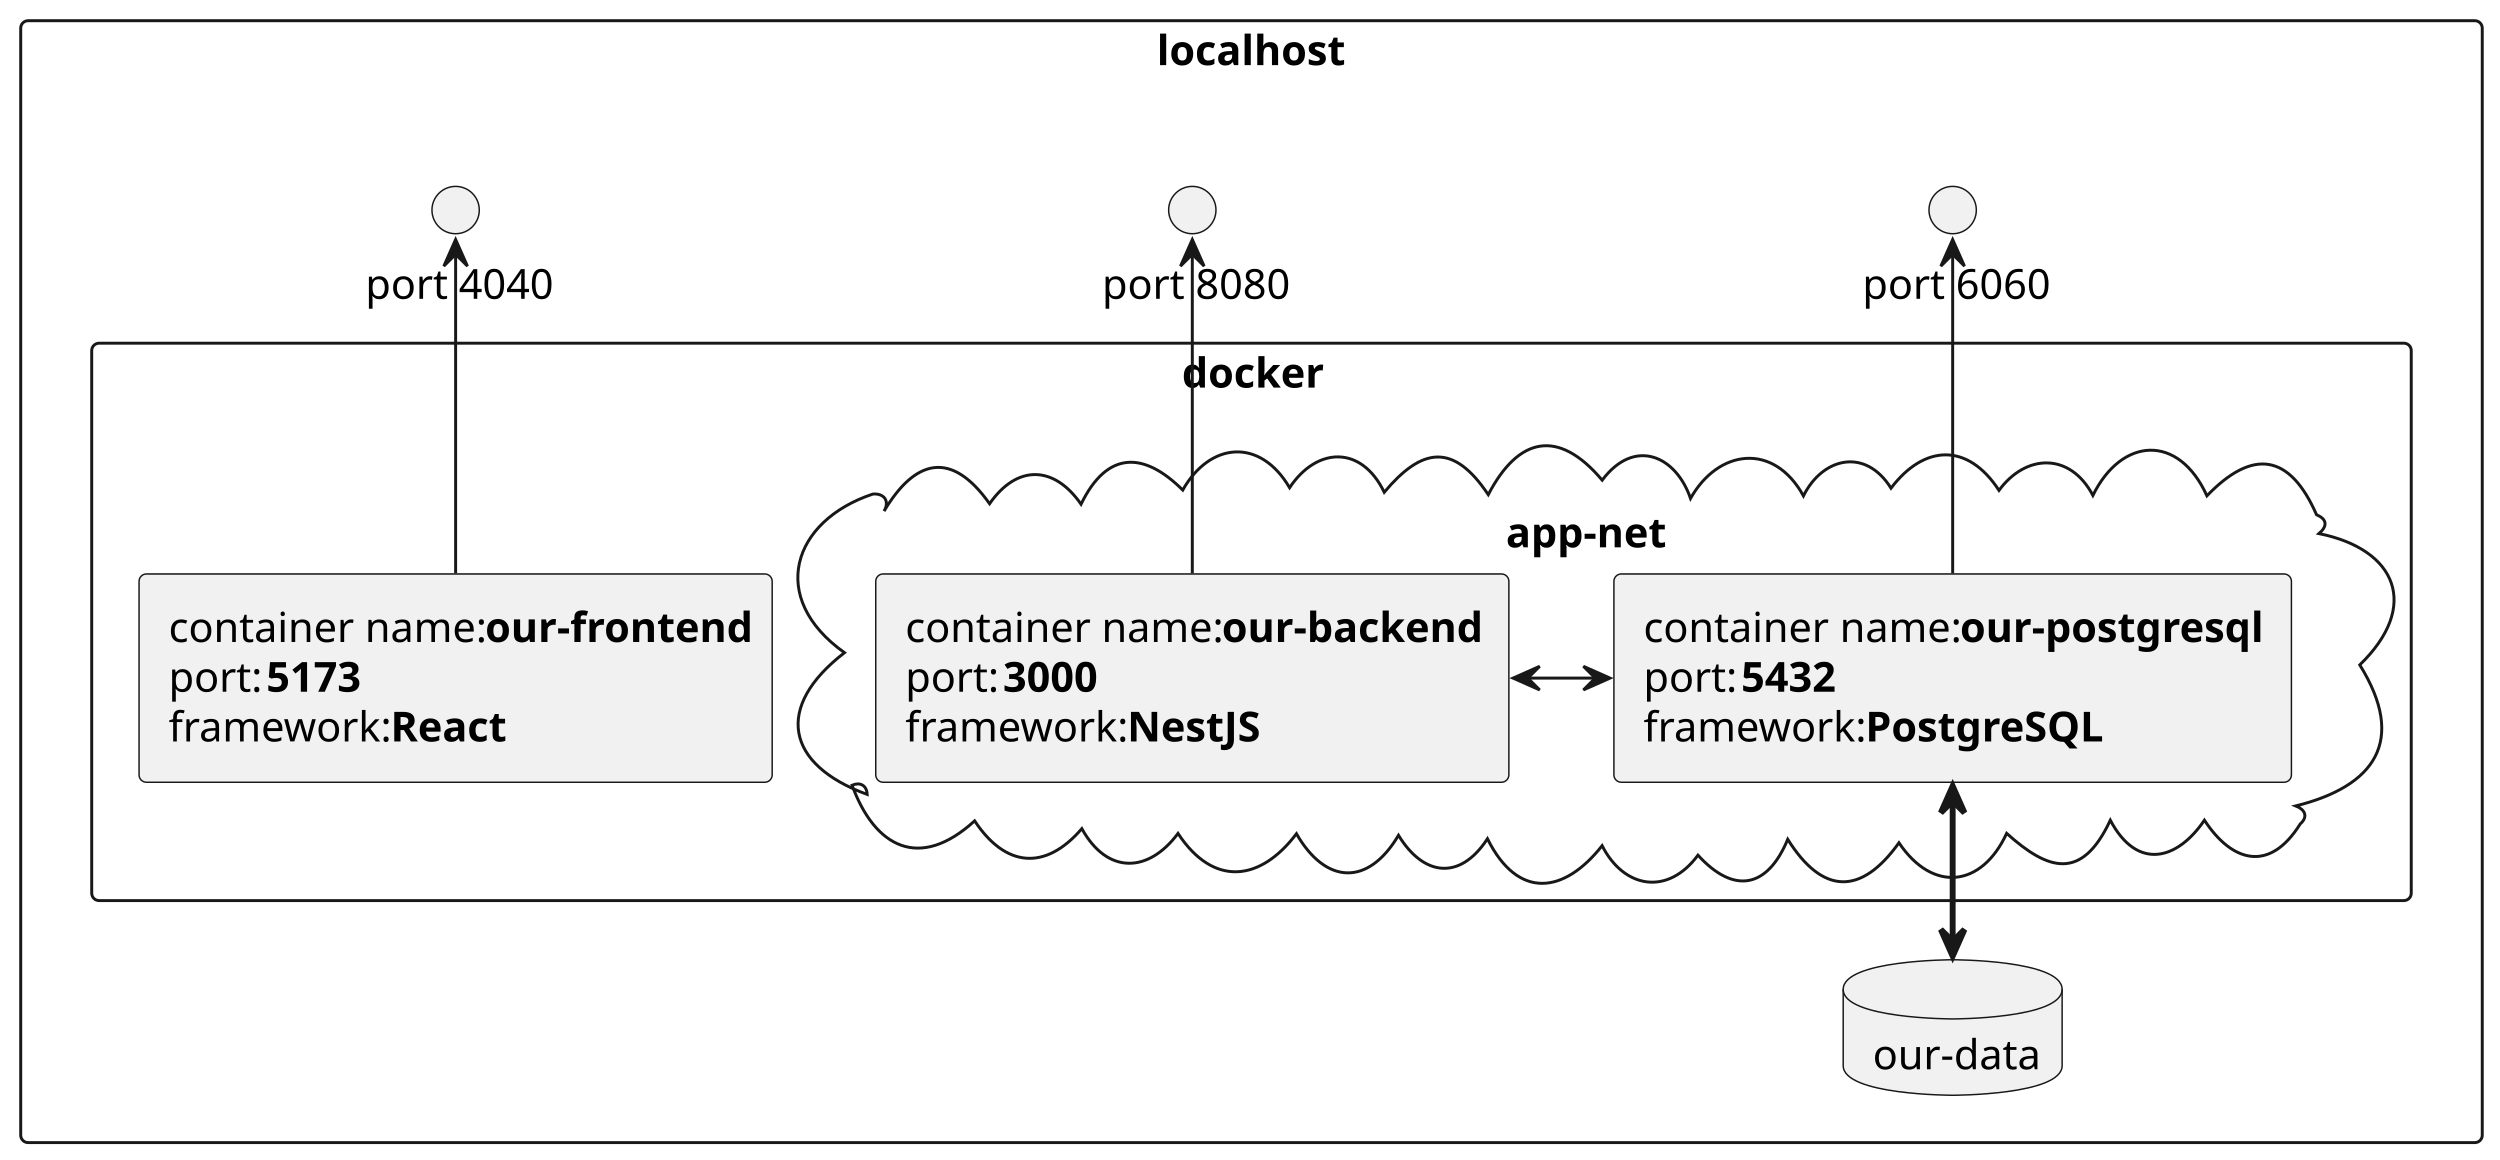
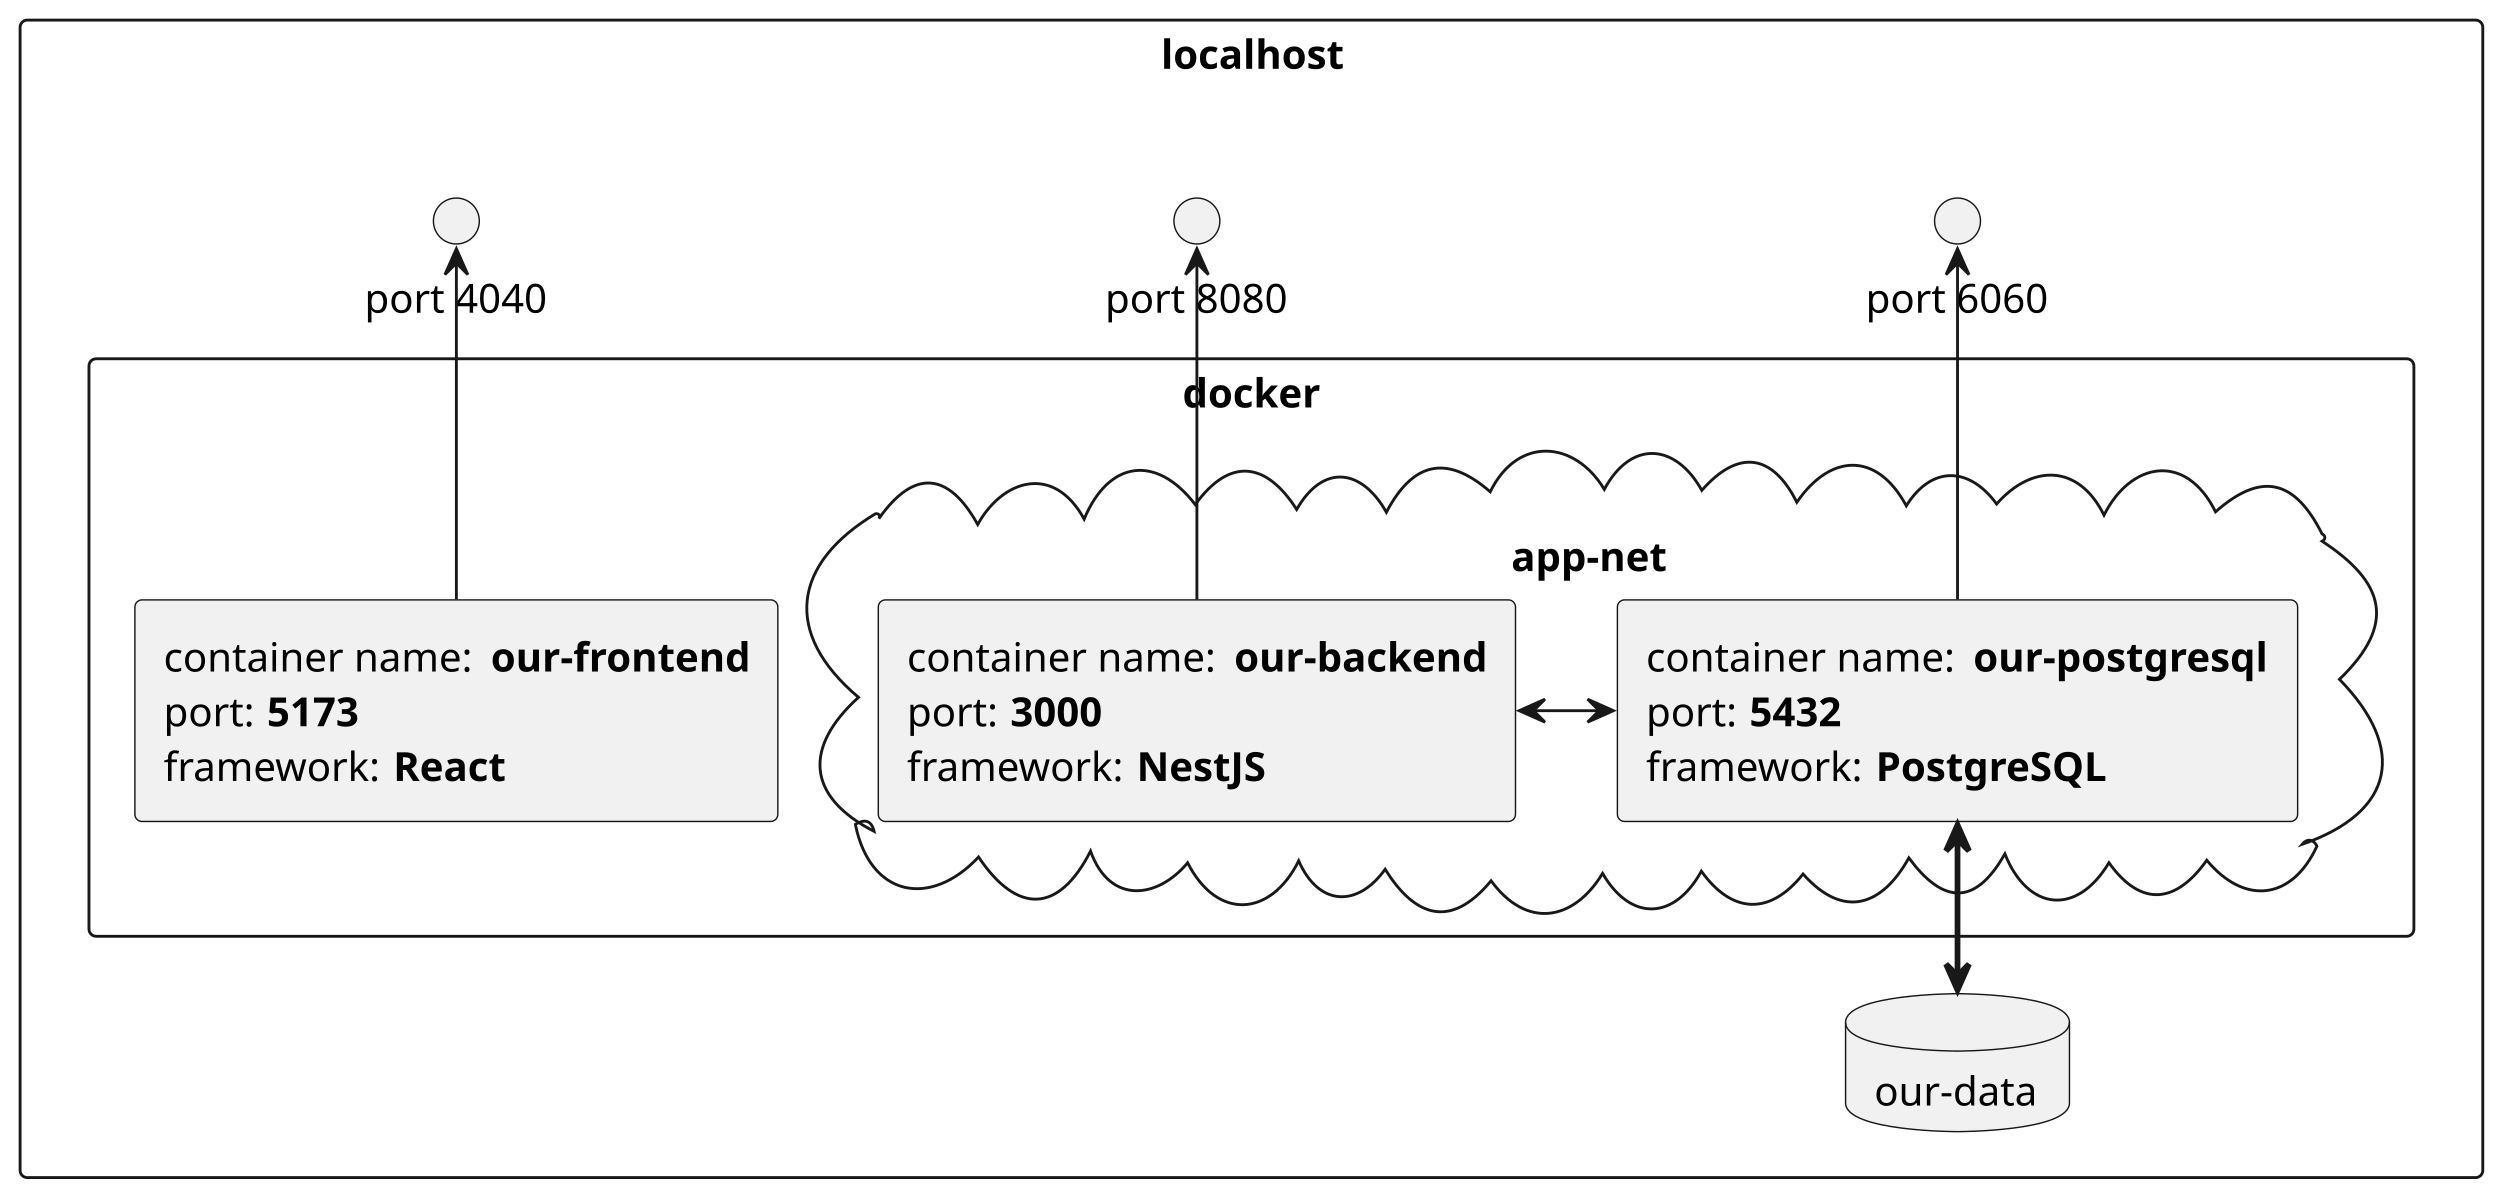
- <svg xmlns="http://www.w3.org/2000/svg" contentStyleType="text/css" height="392px" preserveAspectRatio="none" style="width:845px;height:392px;background:#FFFFFF;" version="1.1" viewBox="0 0 845 392" width="845px" zoomAndPan="magnify">
+ <svg xmlns="http://www.w3.org/2000/svg" contentStyleType="text/css" height="416px" preserveAspectRatio="none" style="width:871px;height:416px;background:#FFFFFF;" version="1.1" viewBox="0 0 871 416" width="871px" zoomAndPan="magnify">
  <defs />
  <g>
    <g id="cluster_localhost">
-       <rect fill="none" height="379.2" rx="2.5" ry="2.5" style="stroke:#181818;stroke-width:1.0;" width="832" x="7" y="7" />
-       <text fill="#000000" font-family="sans-serif" font-size="14" font-weight="bold" lengthAdjust="spacing" textLength="64" x="391" y="22.006">localhost</text>
+       <rect fill="none" height="403.27" rx="2.5" ry="2.5" style="stroke:#181818;stroke-width:1.0;" width="858" x="7" y="7" />
+       <text fill="#000000" font-family="sans-serif" font-size="14" font-weight="bold" lengthAdjust="spacing" textLength="63" x="404.5" y="23.966">localhost</text>
    </g>
    <g id="cluster_docker">
-       <rect fill="none" height="188.4" rx="2.5" ry="2.5" style="stroke:#181818;stroke-width:1.0;" width="784" x="31" y="116" />
-       <text fill="#000000" font-family="sans-serif" font-size="14" font-weight="bold" lengthAdjust="spacing" textLength="47" x="399.5" y="131.006">docker</text>
+       <rect fill="none" height="201.2" rx="2.5" ry="2.5" style="stroke:#181818;stroke-width:1.0;" width="810" x="31" y="125" />
+       <text fill="#000000" font-family="sans-serif" font-size="14" font-weight="bold" lengthAdjust="spacing" textLength="48" x="412" y="141.966">docker</text>
    </g>
    <g id="cluster_app-net">
-       <path d="M298.804,172.776 C309.255,155.231 321.5,151.935 334.48,170.262 C343.738,156.937 356.273,157.256 365.391,170.426 C374.208,152.261 386.595,152.533 399.766,165.64 C408.986,149.322 425.937,147.863 435.887,164.847 C445.045,151.041 460.148,150.367 467.875,166.383 C480.517,151.322 491.143,149.416 503.032,167.19 C513.203,147.713 526.65,144.628 541.539,162.3 C552.474,147.748 566.461,154.025 571.397,168.475 C580.716,151.872 599.462,149.27 609.569,167.614 C615.939,154.724 630.424,151.046 639.161,165.005 C650.35,150.211 665.104,149.517 675.66,165.749 C684.769,153.312 699.733,152.869 707.399,167.444 C717.127,147.682 736.364,146.439 745.941,167.587 C761.387,151.554 773.92,153.248 783,174 C786.741,175.566 786.614,177.949 783.816,180.354 C810.128,185.661 818.096,204.883 797.605,224.732 C813.663,250.598 802.46,265.806 776,272.4 C778.961,273.587 780.354,275.937 777.458,278.519 C767.011,295.235 754.298,291.318 745.091,277.217 C735.975,290.697 722.418,294.475 713.284,277.236 C703.571,298.03 692.183,294.187 678.249,281.675 C669.863,299.9 653.322,301.915 641.849,284.861 C628.969,302.841 615.991,302.405 604.256,283.689 C597.375,300.27 586.078,302.395 573.91,289.051 C563.722,302.867 548.894,300.363 541.514,285.841 C528.832,301.961 513.2,304.447 502.756,283.501 C493.34,297.923 481.014,296.026 472.694,282.329 C462.346,299.783 448.019,298.903 438.201,281.8 C426.069,297.895 410.213,300.006 398.166,281.7 C388.146,295.165 374.24,295.643 365.663,280.084 C353.167,294.602 339.737,293.053 329.43,277.45 C310.729,294.522 295.645,286.341 288,265.4 C290.735,264.245 292.958,265.443 293.109,268.52 C265.482,258.445 261.657,238.918 285.435,220.609 C259.344,202.051 267.793,176.049 295,167 C298.786,166.648 300.821,169.306 298.804,172.776 " fill="none" style="stroke:#181818;stroke-width:1.0;" />
-       <text fill="#000000" font-family="sans-serif" font-size="14" font-weight="bold" lengthAdjust="spacing" textLength="53" x="509" y="185.006">app-net</text>
+       <path d="M306.184,180.707 C318.464,163.252 330.456,164.416 340.633,182.732 C349.419,166.897 367.147,161.541 377.719,180.848 C386.297,160.288 402.874,158.17 416.432,175.798 C428.538,159.032 441.253,161.036 451.756,177.502 C461.138,161.145 474.609,163.481 483.017,178.474 C492.212,160.997 503.942,158.065 519.197,171.345 C528.726,151.845 548.628,153.358 558.939,170.497 C568.371,153.042 583.819,154.501 592.91,170.84 C605.504,156.519 617.374,157.85 626.025,174.99 C637.554,158.127 653.793,157.059 664.158,176.223 C673.045,162 686.191,162.631 695.619,175.596 C707.838,161.715 724.135,161.458 733.036,179.487 C742.264,160.977 761.474,157.278 771.896,178.315 C788.114,163.996 799.616,167.319 809,186 C810.318,186.64 810.273,187.889 809.043,188.572 C830.711,202.808 835.23,217.208 815.064,236.68 C838.525,260.724 834.581,282.884 802,294.2 C803.734,292.033 806.008,292.328 807.231,294.779 C798.54,313.685 781.985,315.519 768.837,299.707 C758.282,314.612 746.09,316.441 734.756,300.571 C723.518,319.361 706.446,317.376 698.499,297.487 C688.091,315.893 676.898,314.946 665.042,298.892 C655.795,315.545 642.393,320.487 628.18,304.5 C616.667,319.047 603.453,318.462 592.754,303.522 C583.518,320.389 568.341,321.419 558.338,304.296 C548.182,320.998 531.866,323.77 519.494,306.857 C505.417,323.864 493.013,319.503 482.577,302.863 C472.827,316.43 459.347,315.663 452.466,299.916 C442.793,319.406 424.144,320.935 413.771,300.597 C403.29,313.169 386.658,315.307 379.943,296.533 C368.774,318.47 354.301,318.518 340.933,298.582 C324.272,316.407 303.178,312.687 298,287.2 C301.139,285.313 303.6,285.663 304.532,289.653 C280.722,277.36 280.086,260.225 299.096,242.949 C272.47,220.483 276.139,196.344 305,179 C306.204,178.809 306.812,179.626 306.184,180.707 " fill="none" style="stroke:#181818;stroke-width:1.0;" />
+       <text fill="#000000" font-family="sans-serif" font-size="14" font-weight="bold" lengthAdjust="spacing" textLength="54" x="526.5" y="198.966">app-net</text>
    </g>
    <g id="elem_our_data">
-       <path d="M623,334.4 C623,324.4 660,324.4 660,324.4 C660,324.4 697,324.4 697,334.4 L697,360.2 C697,370.2 660,370.2 660,370.2 C660,370.2 623,370.2 623,360.2 L623,334.4 " fill="#F1F1F1" style="stroke:#181818;stroke-width:0.5;" />
-       <path d="M623,334.4 C623,344.4 660,344.4 660,344.4 C660,344.4 697,344.4 697,334.4 " fill="none" style="stroke:#181818;stroke-width:0.5;" />
-       <text fill="#000000" font-family="sans-serif" font-size="14" lengthAdjust="spacing" textLength="54" x="633" y="361.406">our-data</text>
+       <path d="M643,356.2 C643,346.2 682,346.2 682,346.2 C682,346.2 721,346.2 721,356.2 L721,384.268 C721,394.268 682,394.268 682,394.268 C682,394.268 643,394.268 643,384.268 L643,356.2 " fill="#F1F1F1" style="stroke:#181818;stroke-width:0.5;" />
+       <path d="M643,356.2 C643,366.2 682,366.2 682,366.2 C682,366.2 721,366.2 721,356.2 " fill="none" style="stroke:#181818;stroke-width:0.5;" />
+       <text fill="#000000" font-family="sans-serif" font-size="14" lengthAdjust="spacing" textLength="58" x="653" y="385.166">our-data</text>
    </g>
    <g id="elem_portout_nest">
-       <ellipse cx="403" cy="71" fill="#F1F1F1" rx="8" ry="8" style="stroke:#181818;stroke-width:0.5;" />
-       <text fill="#000000" font-family="sans-serif" font-size="14" lengthAdjust="spacing" textLength="61" x="372.5" y="101.006">port 8080</text>
+       <ellipse cx="417" cy="77" fill="#F1F1F1" rx="8" ry="8" style="stroke:#181818;stroke-width:0.5;" />
+       <text fill="#000000" font-family="sans-serif" font-size="14" lengthAdjust="spacing" textLength="64" x="385" y="108.966">port 8080</text>
    </g>
    <g id="elem_portout_postgre">
-       <ellipse cx="660" cy="71" fill="#F1F1F1" rx="8" ry="8" style="stroke:#181818;stroke-width:0.5;" />
-       <text fill="#000000" font-family="sans-serif" font-size="14" lengthAdjust="spacing" textLength="61" x="629.5" y="101.006">port 6060</text>
+       <ellipse cx="682" cy="77" fill="#F1F1F1" rx="8" ry="8" style="stroke:#181818;stroke-width:0.5;" />
+       <text fill="#000000" font-family="sans-serif" font-size="14" lengthAdjust="spacing" textLength="64" x="650" y="108.966">port 6060</text>
    </g>
    <g id="elem_portout_react">
-       <ellipse cx="154" cy="71" fill="#F1F1F1" rx="8" ry="8" style="stroke:#181818;stroke-width:0.5;" />
-       <text fill="#000000" font-family="sans-serif" font-size="14" lengthAdjust="spacing" textLength="61" x="123.5" y="101.006">port 4040</text>
+       <ellipse cx="159" cy="77" fill="#F1F1F1" rx="8" ry="8" style="stroke:#181818;stroke-width:0.5;" />
+       <text fill="#000000" font-family="sans-serif" font-size="14" lengthAdjust="spacing" textLength="64" x="127" y="108.966">port 4040</text>
    </g>
    <g id="elem_React">
-       <rect fill="#F1F1F1" height="70.4" rx="2.5" ry="2.5" style="stroke:#181818;stroke-width:0.5;" width="214" x="47" y="194" />
-       <text fill="#000000" font-family="sans-serif" font-size="14" lengthAdjust="spacing" textLength="103" x="57" y="217.006">container name:</text>
-       <text fill="#000000" font-family="sans-serif" font-size="14" font-weight="bold" lengthAdjust="spacing" textLength="87" x="164" y="217.006">our-frontend</text>
-       <text fill="#000000" font-family="sans-serif" font-size="14" lengthAdjust="spacing" textLength="29" x="57" y="233.806">port:</text>
-       <text fill="#000000" font-family="sans-serif" font-size="14" font-weight="bold" lengthAdjust="spacing" textLength="32" x="90" y="233.806">5173</text>
-       <text fill="#000000" font-family="sans-serif" font-size="14" lengthAdjust="spacing" textLength="71" x="57" y="250.606">framework:</text>
-       <text fill="#000000" font-family="sans-serif" font-size="14" font-weight="bold" lengthAdjust="spacing" textLength="39" x="132" y="250.606">React</text>
+       <rect fill="#F1F1F1" height="77.204" rx="2.5" ry="2.5" style="stroke:#181818;stroke-width:0.5;" width="224" x="47" y="209" />
+       <text fill="#000000" font-family="sans-serif" font-size="14" lengthAdjust="spacing" textLength="110" x="57" y="233.966">container name:</text>
+       <text fill="#000000" font-family="sans-serif" font-size="14" font-weight="bold" lengthAdjust="spacing" textLength="90" x="171" y="233.966">our-frontend</text>
+       <text fill="#000000" font-family="sans-serif" font-size="14" lengthAdjust="spacing" textLength="32" x="57" y="253.034">port:</text>
+       <text fill="#000000" font-family="sans-serif" font-size="14" font-weight="bold" lengthAdjust="spacing" textLength="32" x="93" y="253.034">5173</text>
+       <text fill="#000000" font-family="sans-serif" font-size="14" lengthAdjust="spacing" textLength="76" x="57" y="272.102">framework:</text>
+       <text fill="#000000" font-family="sans-serif" font-size="14" font-weight="bold" lengthAdjust="spacing" textLength="38" x="137" y="272.102">React</text>
    </g>
    <g id="elem_NestJS">
-       <rect fill="#F1F1F1" height="70.4" rx="2.5" ry="2.5" style="stroke:#181818;stroke-width:0.5;" width="214" x="296" y="194" />
-       <text fill="#000000" font-family="sans-serif" font-size="14" lengthAdjust="spacing" textLength="103" x="306" y="217.006">container name:</text>
-       <text fill="#000000" font-family="sans-serif" font-size="14" font-weight="bold" lengthAdjust="spacing" textLength="87" x="413" y="217.006">our-backend</text>
-       <text fill="#000000" font-family="sans-serif" font-size="14" lengthAdjust="spacing" textLength="29" x="306" y="233.806">port:</text>
-       <text fill="#000000" font-family="sans-serif" font-size="14" font-weight="bold" lengthAdjust="spacing" textLength="32" x="339" y="233.806">3000</text>
-       <text fill="#000000" font-family="sans-serif" font-size="14" lengthAdjust="spacing" textLength="71" x="306" y="250.606">framework:</text>
-       <text fill="#000000" font-family="sans-serif" font-size="14" font-weight="bold" lengthAdjust="spacing" textLength="48" x="381" y="250.606">NestJS</text>
+       <rect fill="#F1F1F1" height="77.204" rx="2.5" ry="2.5" style="stroke:#181818;stroke-width:0.5;" width="222" x="306" y="209" />
+       <text fill="#000000" font-family="sans-serif" font-size="14" lengthAdjust="spacing" textLength="110" x="316" y="233.966">container name:</text>
+       <text fill="#000000" font-family="sans-serif" font-size="14" font-weight="bold" lengthAdjust="spacing" textLength="88" x="430" y="233.966">our-backend</text>
+       <text fill="#000000" font-family="sans-serif" font-size="14" lengthAdjust="spacing" textLength="32" x="316" y="253.034">port:</text>
+       <text fill="#000000" font-family="sans-serif" font-size="14" font-weight="bold" lengthAdjust="spacing" textLength="32" x="352" y="253.034">3000</text>
+       <text fill="#000000" font-family="sans-serif" font-size="14" lengthAdjust="spacing" textLength="76" x="316" y="272.102">framework:</text>
+       <text fill="#000000" font-family="sans-serif" font-size="14" font-weight="bold" lengthAdjust="spacing" textLength="45" x="396" y="272.102">NestJS</text>
    </g>
    <g id="elem_PostgreSQL">
-       <rect fill="#F1F1F1" height="70.4" rx="2.5" ry="2.5" style="stroke:#181818;stroke-width:0.5;" width="229" x="545.5" y="194" />
-       <text fill="#000000" font-family="sans-serif" font-size="14" lengthAdjust="spacing" textLength="103" x="555.5" y="217.006">container name:</text>
-       <text fill="#000000" font-family="sans-serif" font-size="14" font-weight="bold" lengthAdjust="spacing" textLength="102" x="662.5" y="217.006">our-postgresql</text>
-       <text fill="#000000" font-family="sans-serif" font-size="14" lengthAdjust="spacing" textLength="29" x="555.5" y="233.806">port:</text>
-       <text fill="#000000" font-family="sans-serif" font-size="14" font-weight="bold" lengthAdjust="spacing" textLength="32" x="588.5" y="233.806">5432</text>
-       <text fill="#000000" font-family="sans-serif" font-size="14" lengthAdjust="spacing" textLength="71" x="555.5" y="250.606">framework:</text>
-       <text fill="#000000" font-family="sans-serif" font-size="14" font-weight="bold" lengthAdjust="spacing" textLength="82" x="630.5" y="250.606">PostgreSQL</text>
+       <rect fill="#F1F1F1" height="77.204" rx="2.5" ry="2.5" style="stroke:#181818;stroke-width:0.5;" width="237" x="563.5" y="209" />
+       <text fill="#000000" font-family="sans-serif" font-size="14" lengthAdjust="spacing" textLength="110" x="573.5" y="233.966">container name:</text>
+       <text fill="#000000" font-family="sans-serif" font-size="14" font-weight="bold" lengthAdjust="spacing" textLength="103" x="687.5" y="233.966">our-postgresql</text>
+       <text fill="#000000" font-family="sans-serif" font-size="14" lengthAdjust="spacing" textLength="32" x="573.5" y="253.034">port:</text>
+       <text fill="#000000" font-family="sans-serif" font-size="14" font-weight="bold" lengthAdjust="spacing" textLength="32" x="609.5" y="253.034">5432</text>
+       <text fill="#000000" font-family="sans-serif" font-size="14" lengthAdjust="spacing" textLength="76" x="573.5" y="272.102">framework:</text>
+       <text fill="#000000" font-family="sans-serif" font-size="14" font-weight="bold" lengthAdjust="spacing" textLength="81" x="653.5" y="272.102">PostgreSQL</text>
    </g>
    <g id="link_portout_nest_NestJS">
-       <path d="M403,85.73 C403,109.69 403,159.84 403,193.77 " fill="none" id="portout_nest-backto-NestJS" style="stroke:#181818;stroke-width:1.0;" />
-       <polygon fill="#181818" points="403,80.96,399,89.96,403,85.96,407,89.96,403,80.96" style="stroke:#181818;stroke-width:1.0;" />
+       <path d="M417,91.4 C417,116.52 417,171.54 417,208.85 " fill="none" id="portout_nest-backto-NestJS" style="stroke:#181818;stroke-width:1.0;" />
+       <polygon fill="#181818" points="417,86.68,413,95.68,417,91.68,421,95.68,417,86.68" style="stroke:#181818;stroke-width:1.0;" />
    </g>
    <g id="link_portout_react_React">
-       <path d="M154,85.73 C154,109.69 154,159.84 154,193.77 " fill="none" id="portout_react-backto-React" style="stroke:#181818;stroke-width:1.0;" />
-       <polygon fill="#181818" points="154,80.96,150,89.96,154,85.96,158,89.96,154,80.96" style="stroke:#181818;stroke-width:1.0;" />
+       <path d="M159,91.4 C159,116.52 159,171.54 159,208.85 " fill="none" id="portout_react-backto-React" style="stroke:#181818;stroke-width:1.0;" />
+       <polygon fill="#181818" points="159,86.68,155,95.68,159,91.68,163,95.68,159,86.68" style="stroke:#181818;stroke-width:1.0;" />
    </g>
    <g id="link_portout_postgre_PostgreSQL">
-       <path d="M660,85.73 C660,109.69 660,159.84 660,193.77 " fill="none" id="portout_postgre-backto-PostgreSQL" style="stroke:#181818;stroke-width:1.0;" />
-       <polygon fill="#181818" points="660,80.96,656,89.96,660,85.96,664,89.96,660,80.96" style="stroke:#181818;stroke-width:1.0;" />
+       <path d="M682,91.4 C682,116.52 682,171.54 682,208.85 " fill="none" id="portout_postgre-backto-PostgreSQL" style="stroke:#181818;stroke-width:1.0;" />
+       <polygon fill="#181818" points="682,86.68,678,95.68,682,91.68,686,95.68,682,86.68" style="stroke:#181818;stroke-width:1.0;" />
    </g>
    <g id="link_PostgreSQL_NestJS">
-       <path d="M539.34,229.2 C531.69,229.2 524.04,229.2 516.39,229.2 " fill="none" id="PostgreSQL-NestJS" style="stroke:#181818;stroke-width:1.0;" />
-       <polygon fill="#181818" points="544.18,229.2,535.18,225.2,539.18,229.2,535.18,233.2,544.18,229.2" style="stroke:#181818;stroke-width:1.0;" />
-       <polygon fill="#181818" points="511.42,229.2,520.42,233.2,516.42,229.2,520.42,225.2,511.42,229.2" style="stroke:#181818;stroke-width:1.0;" />
+       <path d="M557.25,247.6 C549.59,247.6 541.93,247.6 534.27,247.6 " fill="none" id="PostgreSQL-NestJS" style="stroke:#181818;stroke-width:1.0;" />
+       <polygon fill="#181818" points="562.11,247.6,553.11,243.6,557.11,247.6,553.11,251.6,562.11,247.6" style="stroke:#181818;stroke-width:1.0;" />
+       <polygon fill="#181818" points="529.28,247.6,538.28,251.6,534.28,247.6,538.28,243.6,529.28,247.6" style="stroke:#181818;stroke-width:1.0;" />
    </g>
    <g id="link_PostgreSQL_our_data">
-       <path d="M660,270.7 C660,286.41 660,304.01 660,318.28 " fill="none" id="PostgreSQL-our_data" style="stroke:#181818;stroke-width:2.0;" />
-       <polygon fill="#181818" points="660,265.72,656,274.72,660,270.72,664,274.72,660,265.72" style="stroke:#181818;stroke-width:2.0;" />
-       <polygon fill="#181818" points="660,323.17,664,314.17,660,318.17,656,314.17,660,323.17" style="stroke:#181818;stroke-width:2.0;" />
+       <path d="M682,292.01 C682,307.93 682,325.57 682,339.96 " fill="none" id="PostgreSQL-our_data" style="stroke:#181818;stroke-width:2.0;" />
+       <polygon fill="#181818" points="682,287.44,678,296.44,682,292.44,686,296.44,682,287.44" style="stroke:#181818;stroke-width:2.0;" />
+       <polygon fill="#181818" points="682,344.92,686,335.92,682,339.92,678,335.92,682,344.92" style="stroke:#181818;stroke-width:2.0;" />
    </g>
  </g>
</svg>
